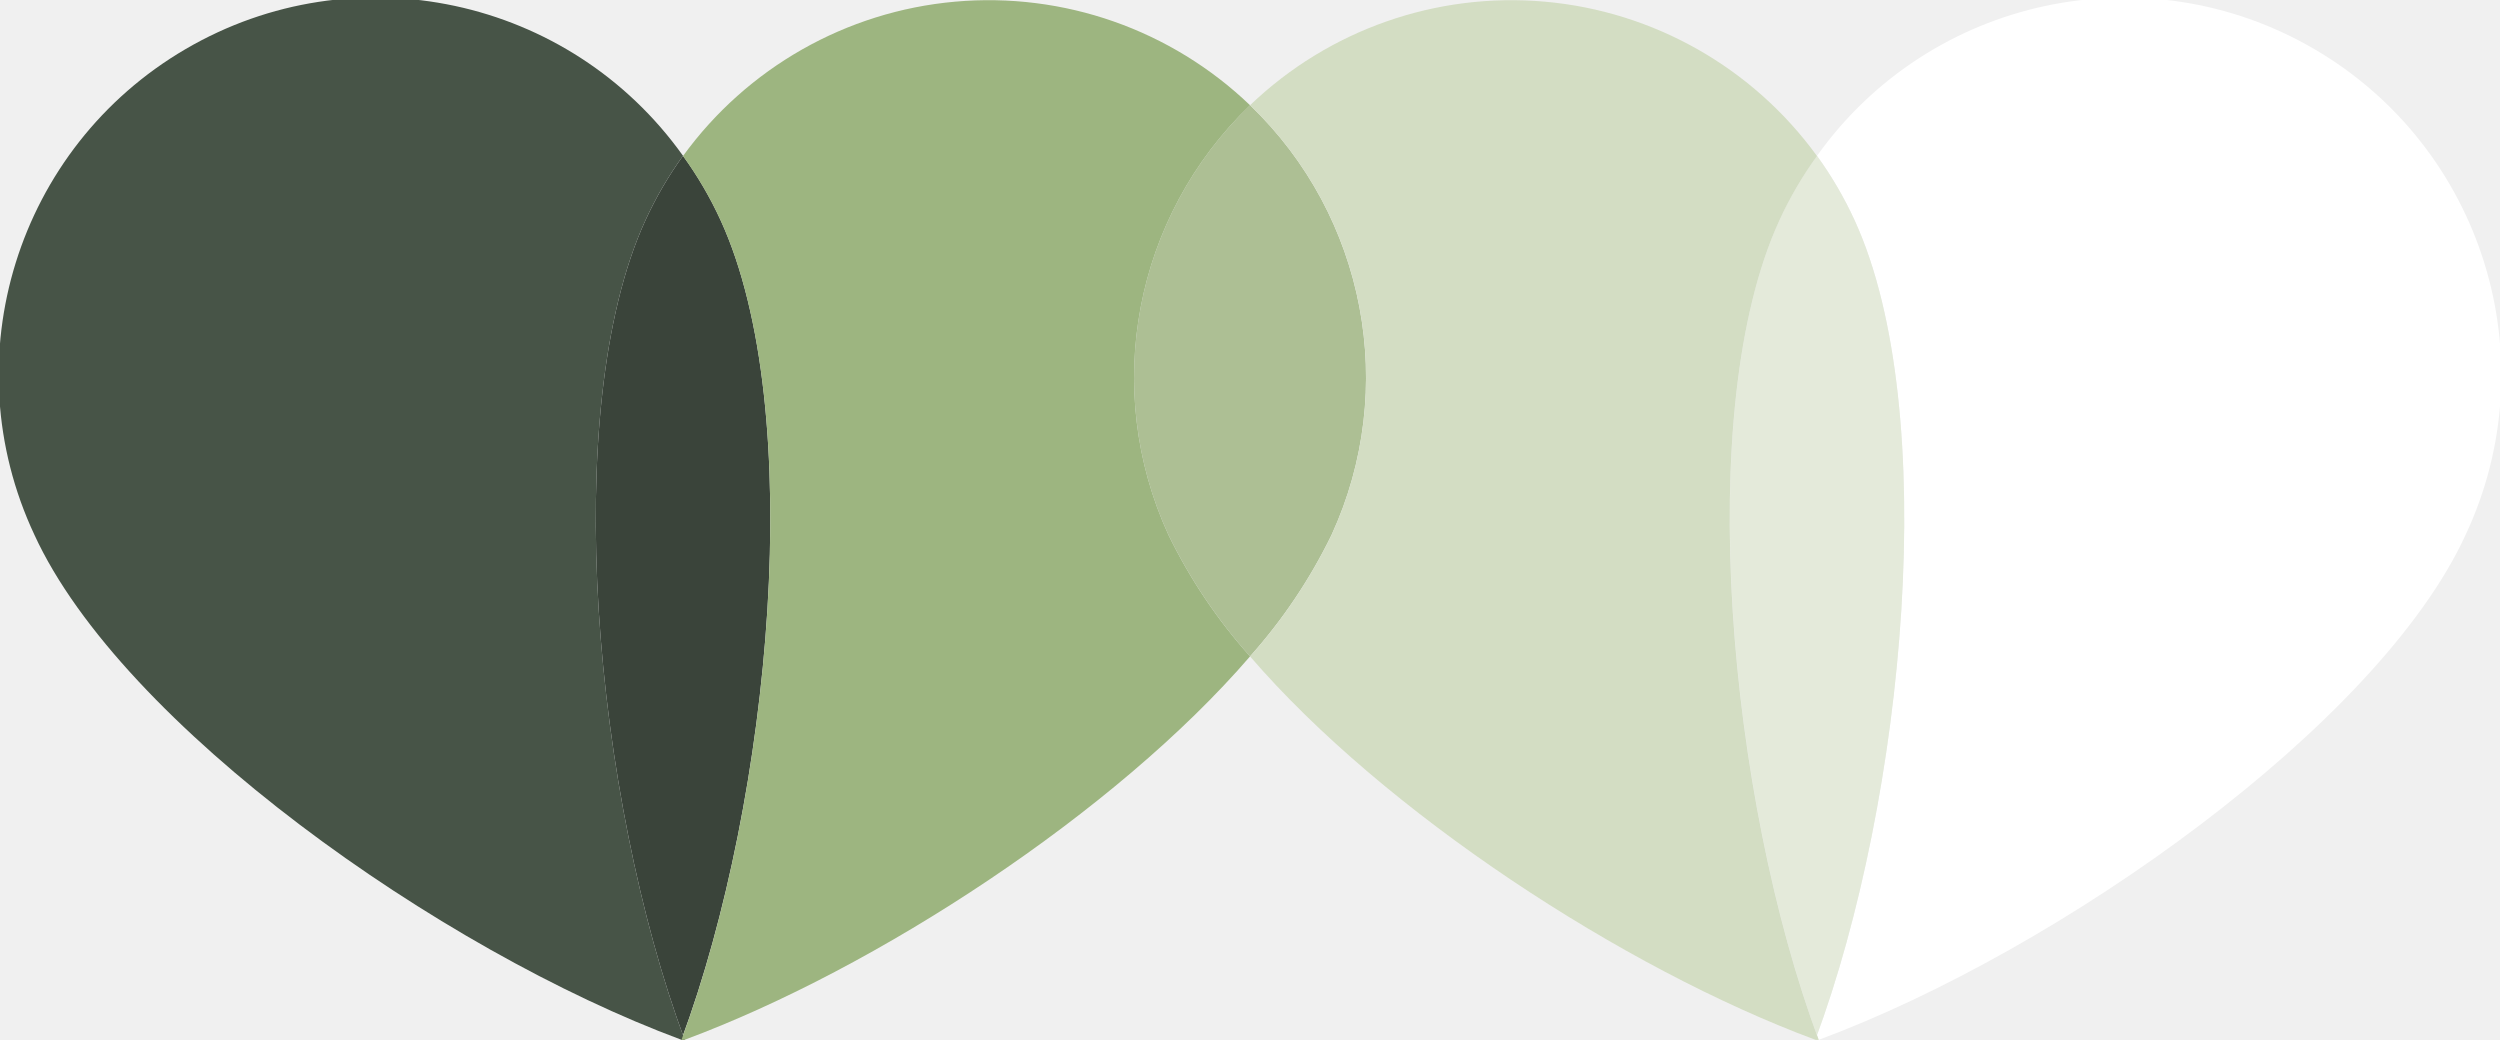
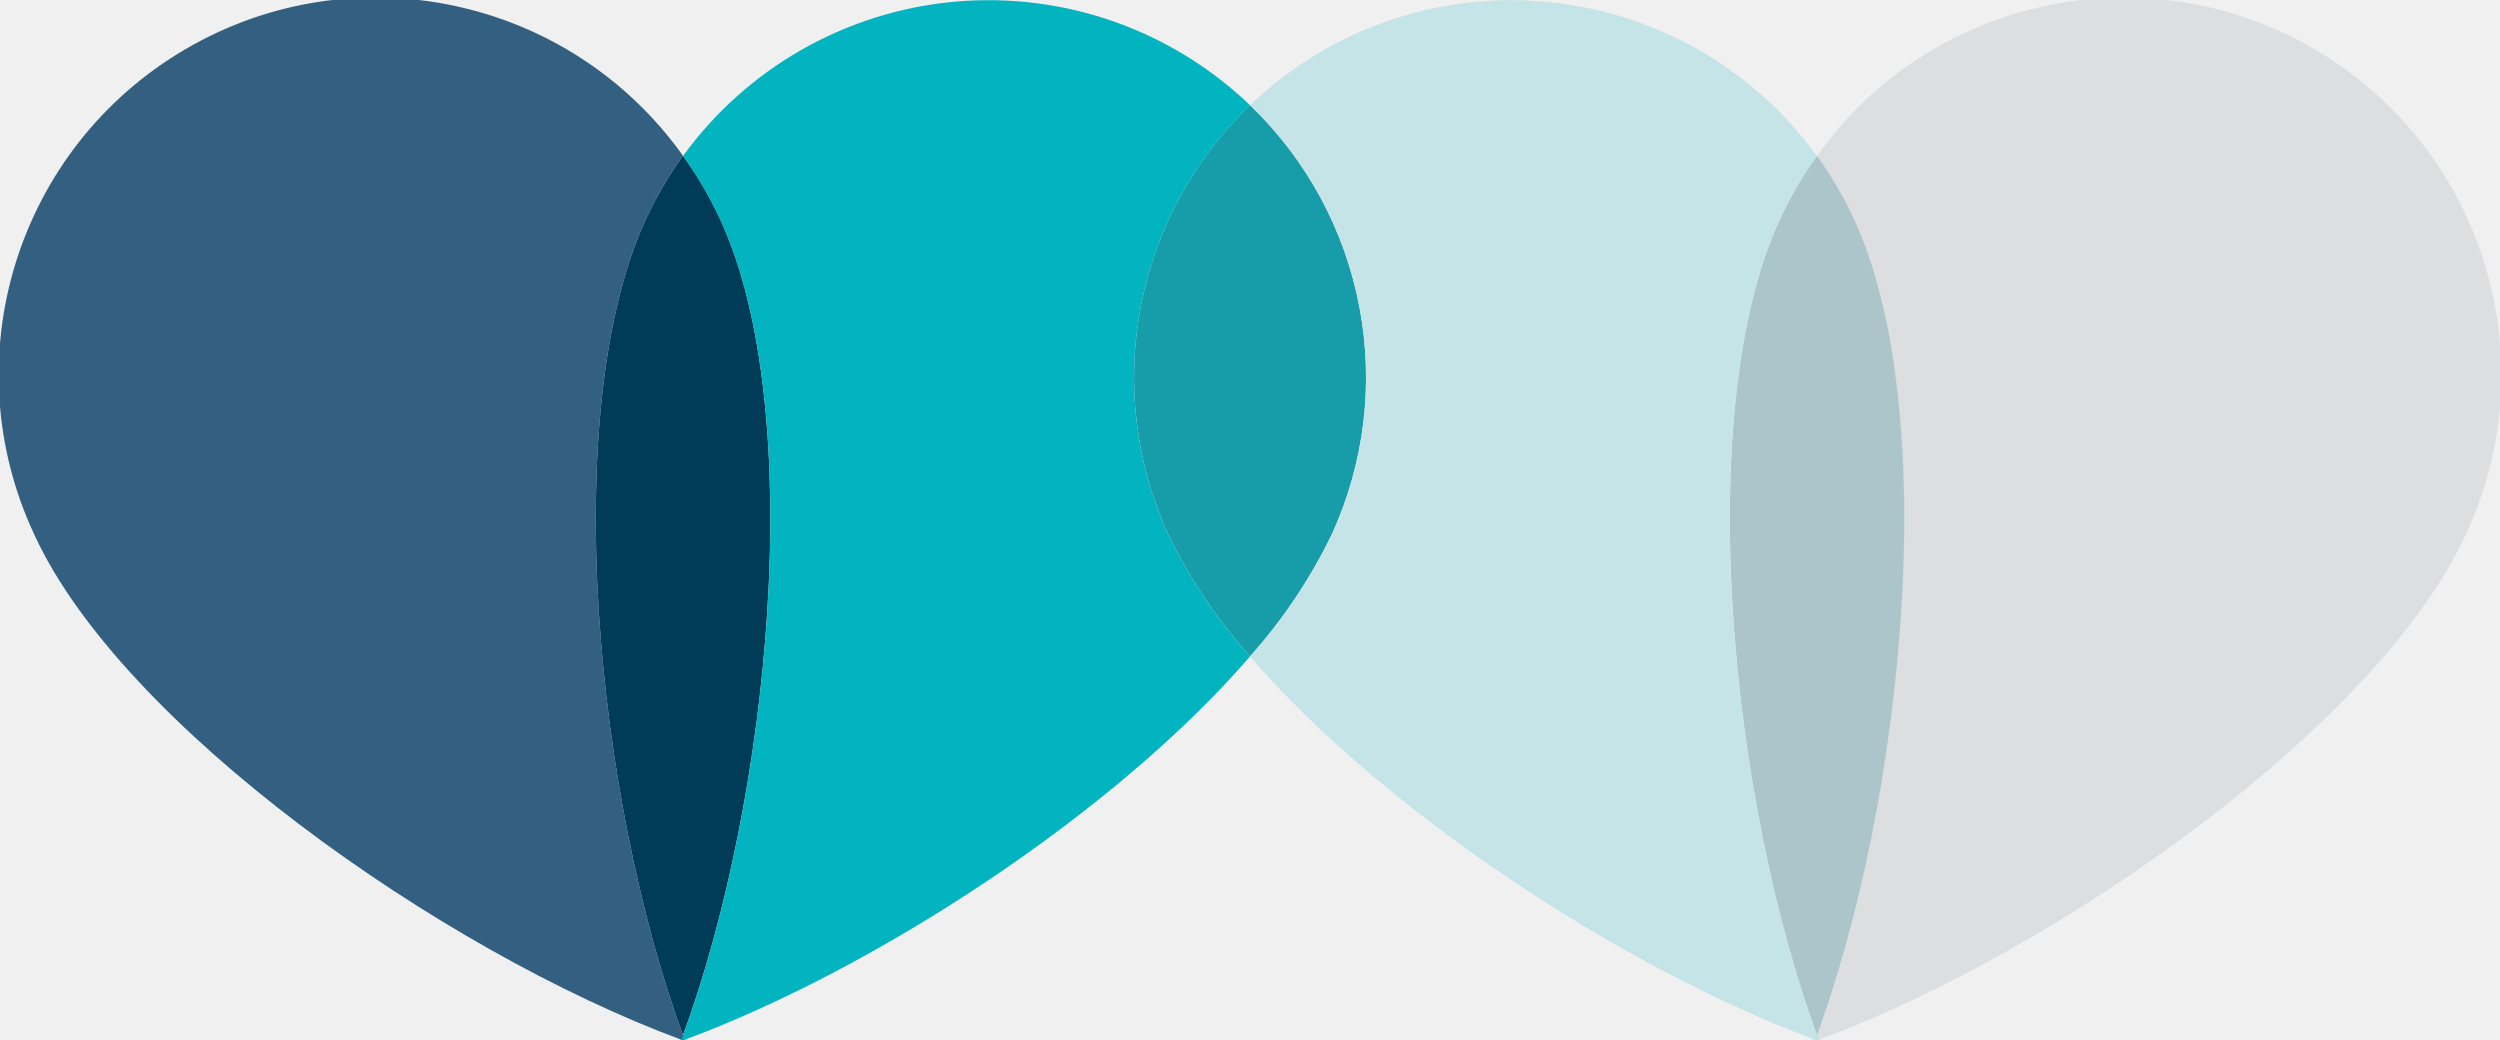
<svg xmlns="http://www.w3.org/2000/svg" viewBox="0 0 344.69 143.36">
  <defs>
-     <style>.a{fill:#475447;}.b{fill:#3a443a;}.c{fill:#fff;}.d{fill:#e4eada;}.e{fill:#adbf94;}.f{fill:#9db580;}.g{fill:#d3ddc3;}</style>
+     <style>.a{fill:#336081;}.b{fill:#003c57;}.c{fill:#dcdee0;}.d{fill:#abc5cb;}.e{fill:#179ca9;}.f{fill:#02b4c0;}.g{fill:#c4e4e8;}</style>
  </defs>
  <path class="a" d="M94.4,143.36C82,110,77,56.47,89,30.35a52.78,52.78,0,0,1,5.17-8.87A52,52,0,0,0,4.75,73.75c12,26.12,55.8,57.22,89.2,69.61" transform="translate(0 0)" />
  <path class="b" d="M94.4,143.36C82,110,77,56.47,89,30.35a52.78,52.78,0,0,1,5.17-8.87,52.15,52.15,0,0,1,5.18,8.87c12,26.12,7,79.62-5.4,113" transform="translate(0 0)" />
  <path class="c" d="M250.29,143.36c12.39-33.39,17.39-86.89,5.41-113a52.15,52.15,0,0,0-5.18-8.87,52,52,0,0,1,89.42,52.27c-12,26.12-55.8,57.22-89.19,69.61" transform="translate(0 0)" />
  <path class="d" d="M250.75,143.36c-12.39-33.39-17.39-86.89-5.41-113a52.15,52.15,0,0,1,5.18-8.87,52.15,52.15,0,0,1,5.18,8.87c12,26.12,7,79.62-5.41,113" transform="translate(0 0)" />
  <path class="e" d="M172.35,90.5a73.29,73.29,0,0,0,11.24-16.75A52.05,52.05,0,0,0,172.35,14.5,52.07,52.07,0,0,0,161.1,73.75,73.35,73.35,0,0,0,172.35,90.5Z" transform="translate(0 0)" />
  <path class="f" d="M94.4,143.36c26.44-9.81,59.41-31.35,77.95-52.86A73.14,73.14,0,0,1,161.1,73.75a52.06,52.06,0,0,1,11.25-59.24,52.07,52.07,0,0,0-78.18,7,52.15,52.15,0,0,1,5.18,8.87c12,26.12,7,79.62-5.4,113" transform="translate(0 0)" />
  <path class="g" d="M250.29,143.36c-26.44-9.81-59.41-31.35-77.94-52.86a73.07,73.07,0,0,0,11.24-16.75,52,52,0,0,0-11.24-59.24,52.06,52.06,0,0,1,78.17,7,52.15,52.15,0,0,0-5.18,8.87c-12,26.12-7,79.62,5.41,113" transform="translate(0 0)" />
</svg>
